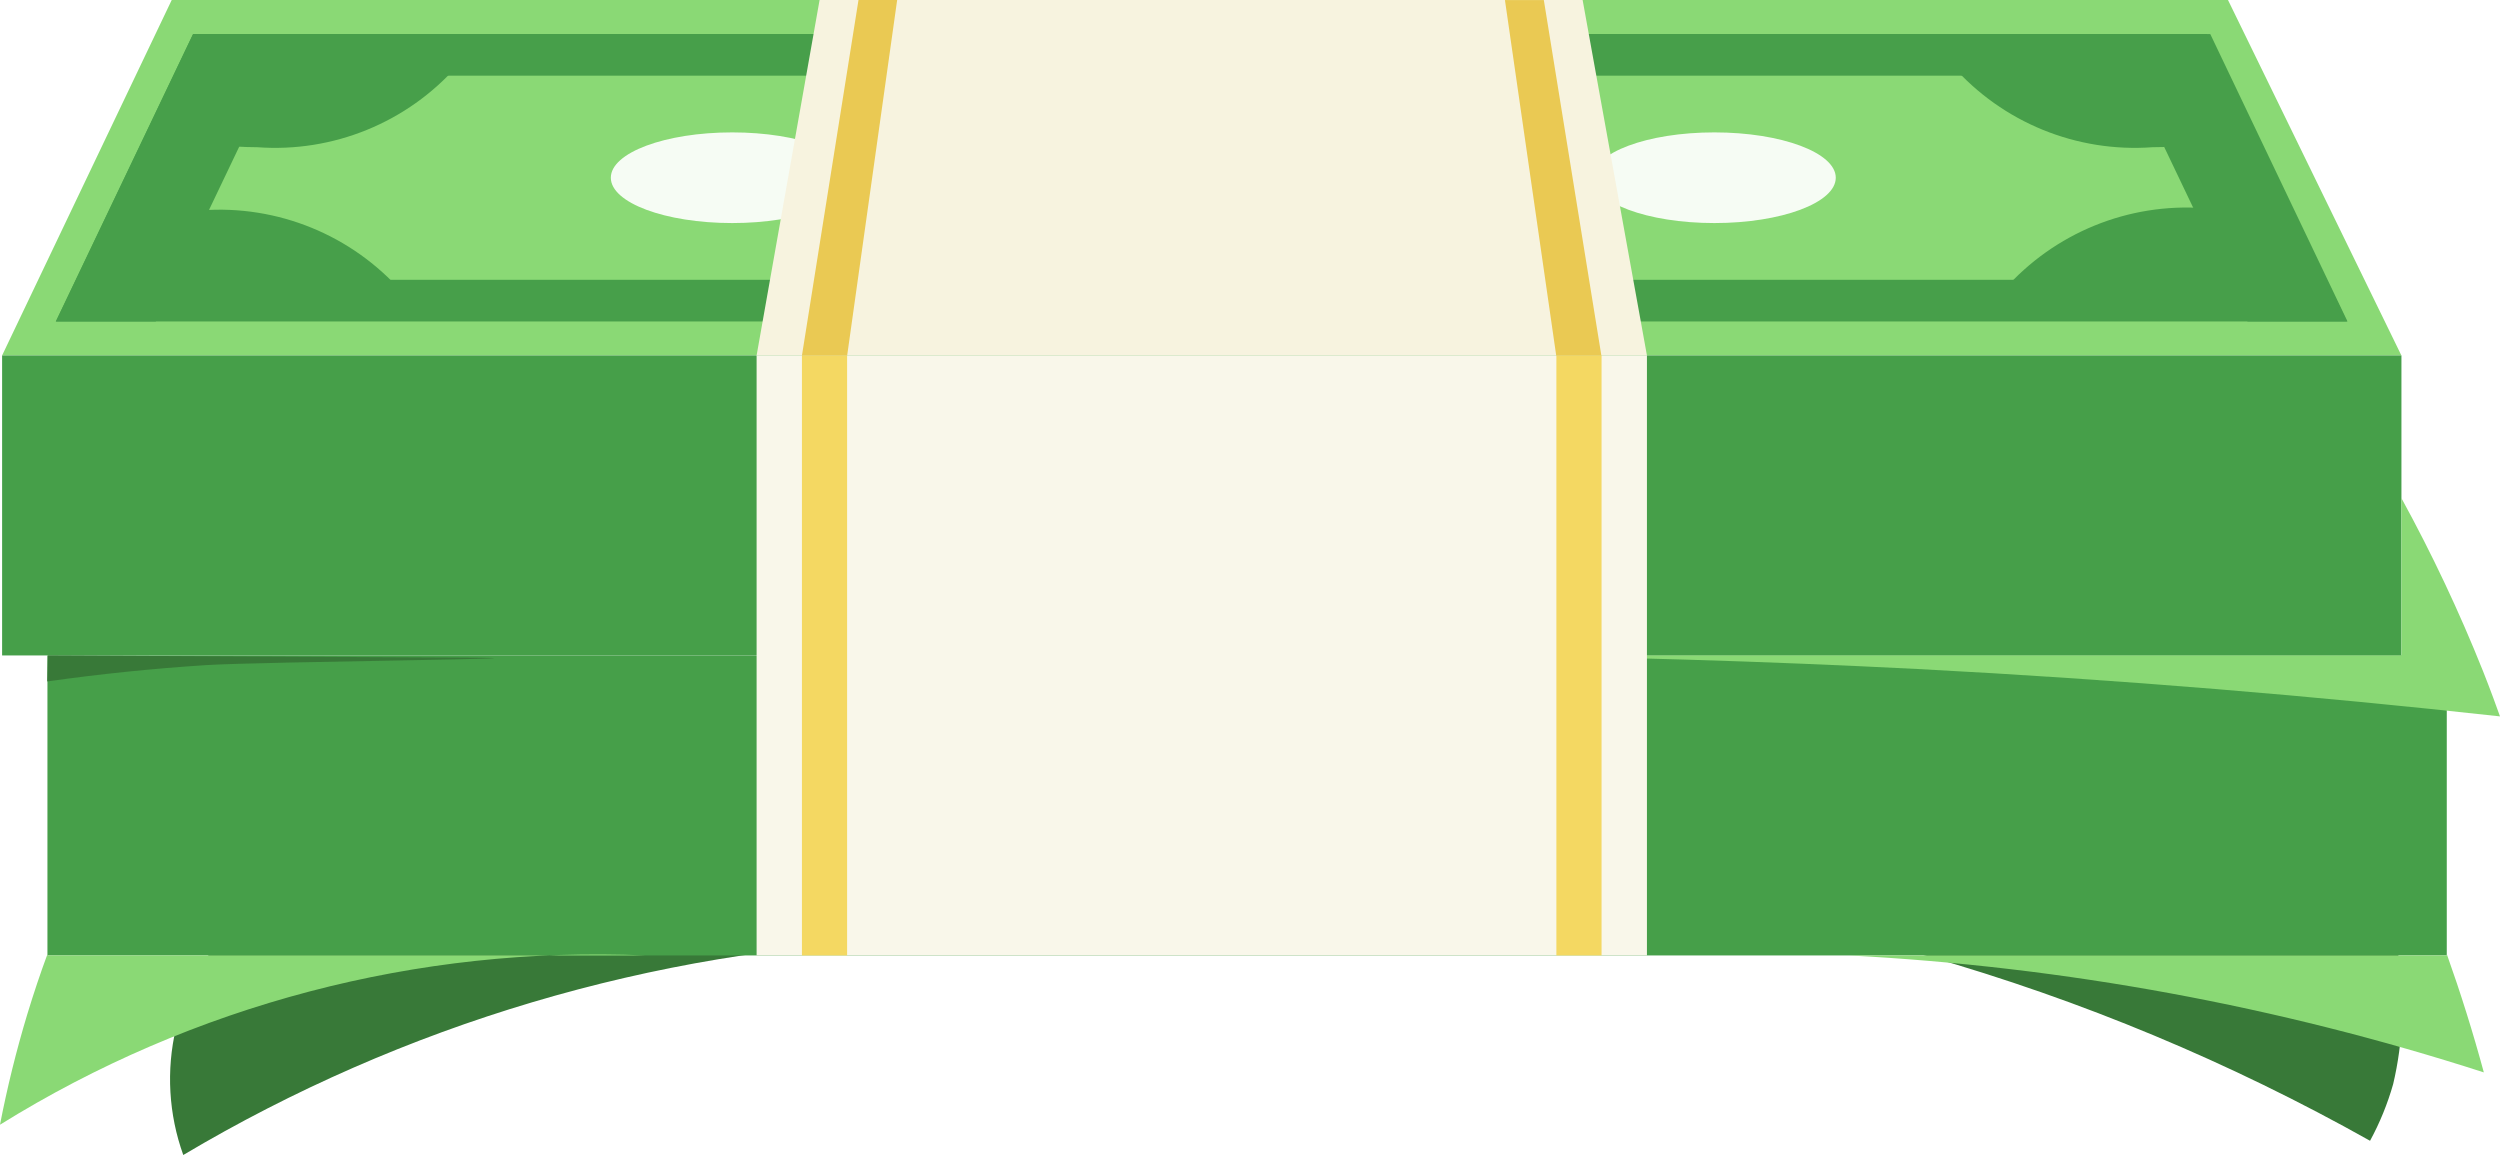
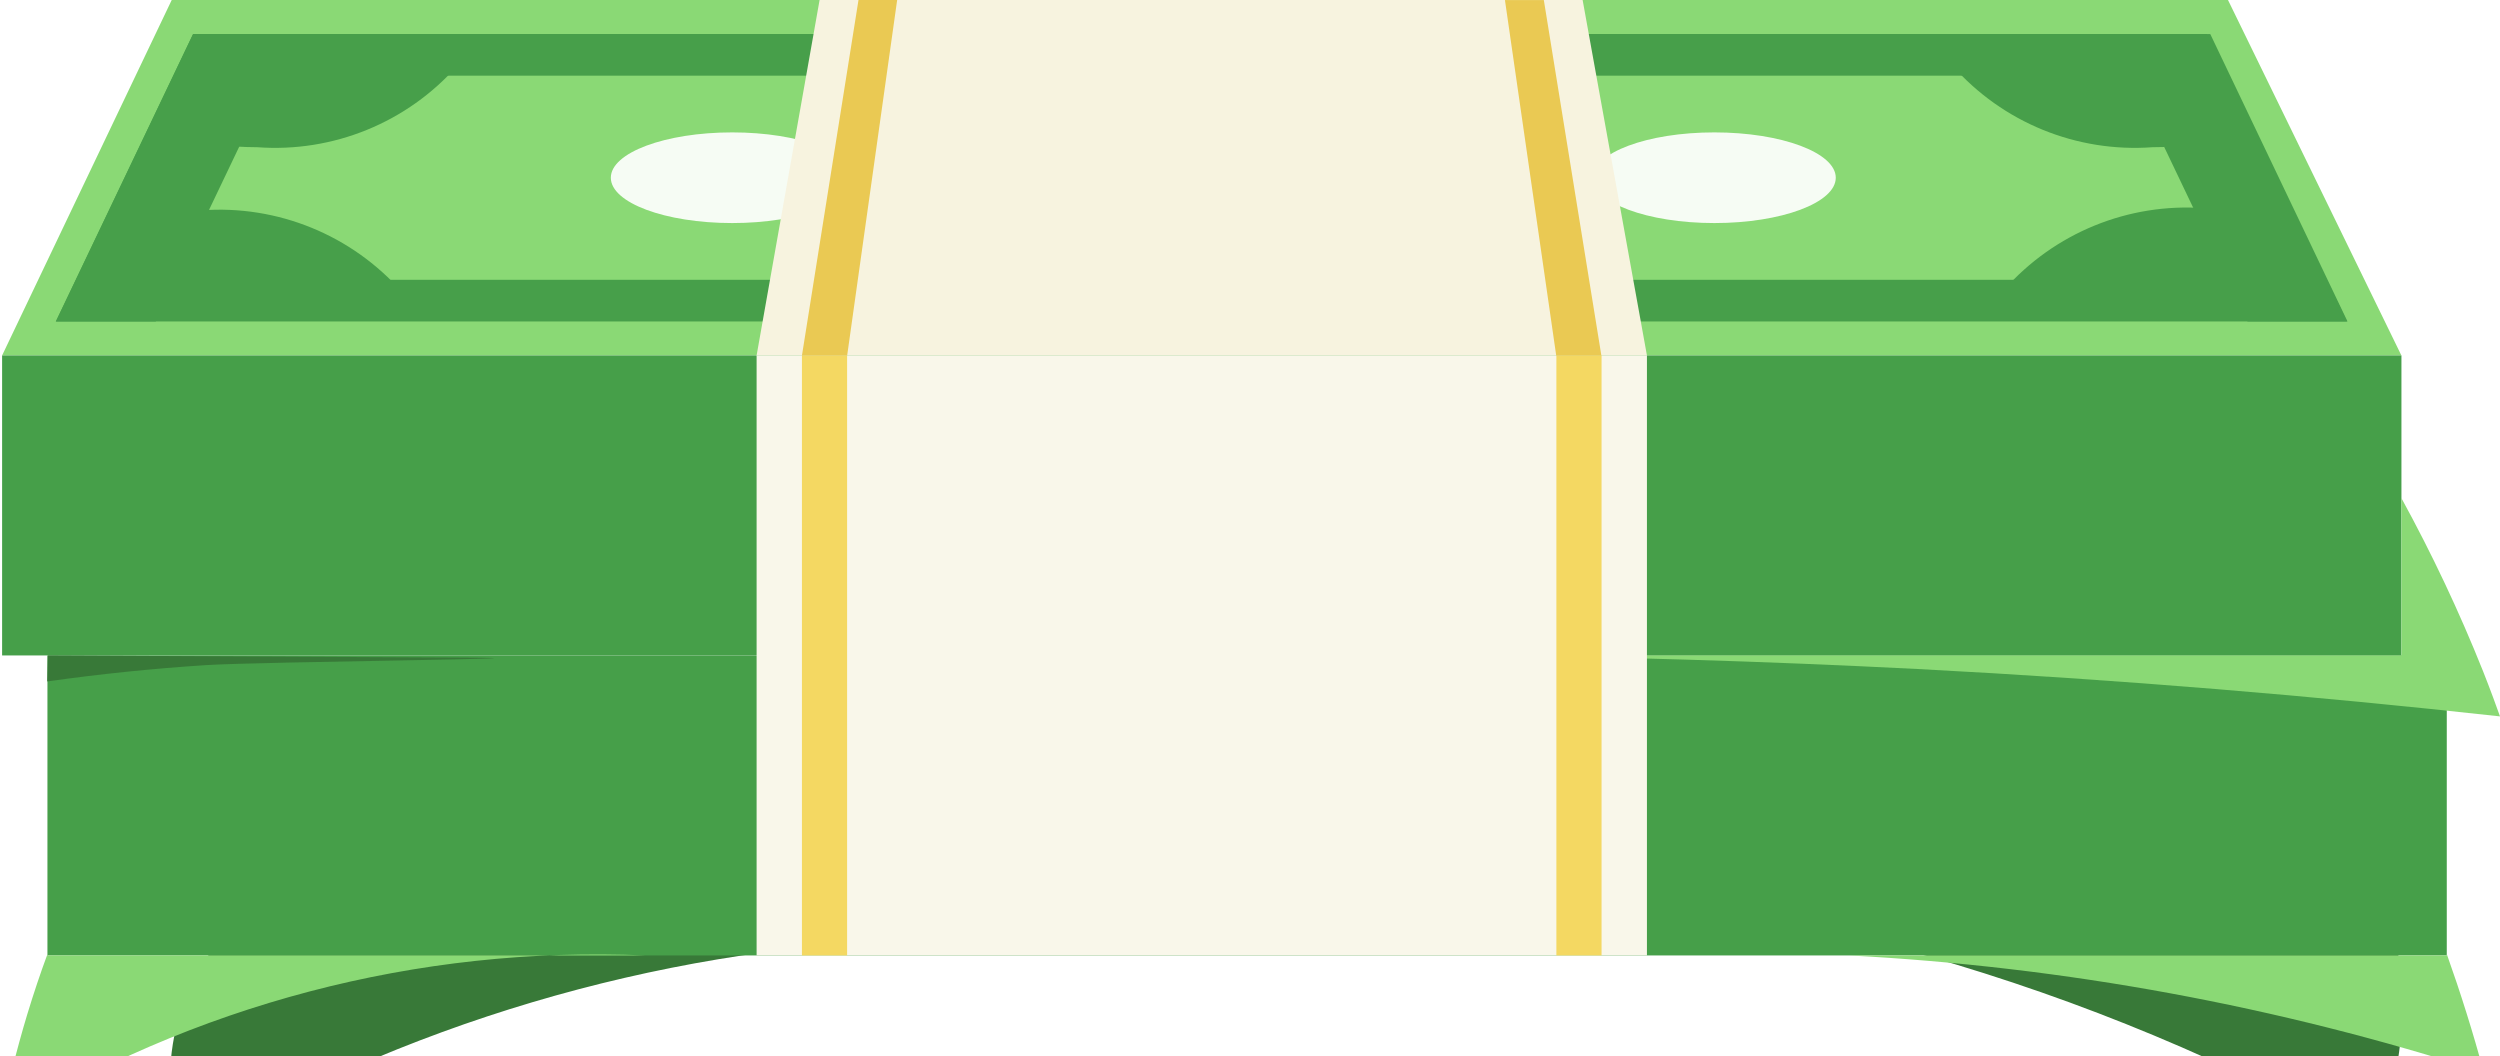
- <svg xmlns="http://www.w3.org/2000/svg" viewBox="0 0 45 20.79">
+ <svg xmlns="http://www.w3.org/2000/svg" viewBox="0 0 45 19">
  <g transform="translate(-2184.964 -275.649)">
    <path d="M2201.312 292.56a27.824 27.824 0 00-13.049 3.879 4.025 4.025 0 01-.132-2.281 3.972 3.972 0 01.8-1.6zm5.488-1.177a42.792 42.792 0 0112.85 1.474 37.092 37.092 0 017.975 3.326 5 5 0 00.416-1.02 6.107 6.107 0 00-.681-4.5c-16.552.456-20.562.64-20.56.72z" fill="#387938" />
    <path fill="#469f49" d="M2185.818 287.447h43.188v5.4h-43.188z" />
    <path d="M2185.002 282.047l3.054-6.4h37.011l3.122 6.4z" fill="#8ad975" />
    <g fill="none" stroke-miterlimit="10">
      <path d="M2226.079 279.116l-1.393-2.855h-36.243l-1.393 2.919-1.077 2.255h41.238z" />
      <path d="M2226.01 280.685l-.605-1.24-1.188-2.434h-35.301l-1.19 2.491-.564 1.183h38.847m1.201.75h-41.238l1.077-2.256 1.393-2.918h36.243l1.394 2.855 1.131 2.319z" fill="#479f4a" />
    </g>
    <path fill="#469f49" d="M2185.002 282.047h43.188v5.4h-43.188z" />
    <ellipse cx="3.442" cy="1.286" rx="3.442" ry="1.286" transform="translate(2203.541 277.562)" fill="#479f4a" />
    <ellipse cx="2.185" cy=".816" rx="2.185" ry=".816" transform="translate(2213.638 278.032)" fill="#f6fcf4" />
    <ellipse cx="2.185" cy=".816" rx="2.185" ry=".816" transform="translate(2195.959 278.032)" fill="#f6fcf4" />
    <path d="M2188.851 276.825v1.428a6.314 6.314 0 00.744.046 4.377 4.377 0 003.606-1.473zm35.603 0v1.428a6.331 6.331 0 01-.744.046 4.378 4.378 0 01-3.606-1.473zm-36.603 4.083v-1.428a6.506 6.506 0 01.744-.045 4.379 4.379 0 013.606 1.472zm37.535-.038v-1.428a6.323 6.323 0 00-.745-.046 4.381 4.381 0 00-3.606 1.473z" fill="#479f4a" />
    <path d="M2190.238 276.262q-1.234 2.587-2.47 5.173h-1.8l2.47-5.173h1.8zm32.711 0q1.234 2.587 2.47 5.173h1.8l-2.47-5.173h-1.8z" fill="#479f4a" />
    <path d="M2229.659 287.731a28.42 28.42 0 00-1.469-3.115v2.831h-16.879q3.936.029 8.168.244c3.664.192 7.163.486 10.485.853-.066-.186-.169-.47-.305-.813z" fill="#8ad975" />
    <path d="M2193.208 287.485l-7.384-.038-.01.468a37.768 37.768 0 012.86-.294c.984-.063 7.164-.123 4.534-.136z" fill="#387938" />
    <path d="M2198.583 282.047l1.134-6.4h13.734l1.158 6.4z" fill="#f7f3df" />
    <path fill="#f9f7ea" d="M2198.583 282.047h16.026v10.8h-16.026z" />
    <path fill="#f4d862" d="M2212.979 282.047h.813v10.8h-.813zm-13.58 0h.813v10.8h-.813z" />
    <path d="M2212.753 275.65h-.7l.923 6.4h.813q-.516-3.201-1.036-6.4zm-12.336-.001l-1.018 6.4h.814l.9-6.4z" fill="#eac953" />
    <path d="M2229.006 292.822v.025h-10.756a44.9 44.9 0 0111.423 2.105 28.563 28.563 0 00-.667-2.13zm-43.187 0v.024h10.755a20.355 20.355 0 00-11.61 3.048 20.082 20.082 0 01.49-1.984q.175-.576.365-1.088z" fill="#8ad975" />
  </g>
</svg>
